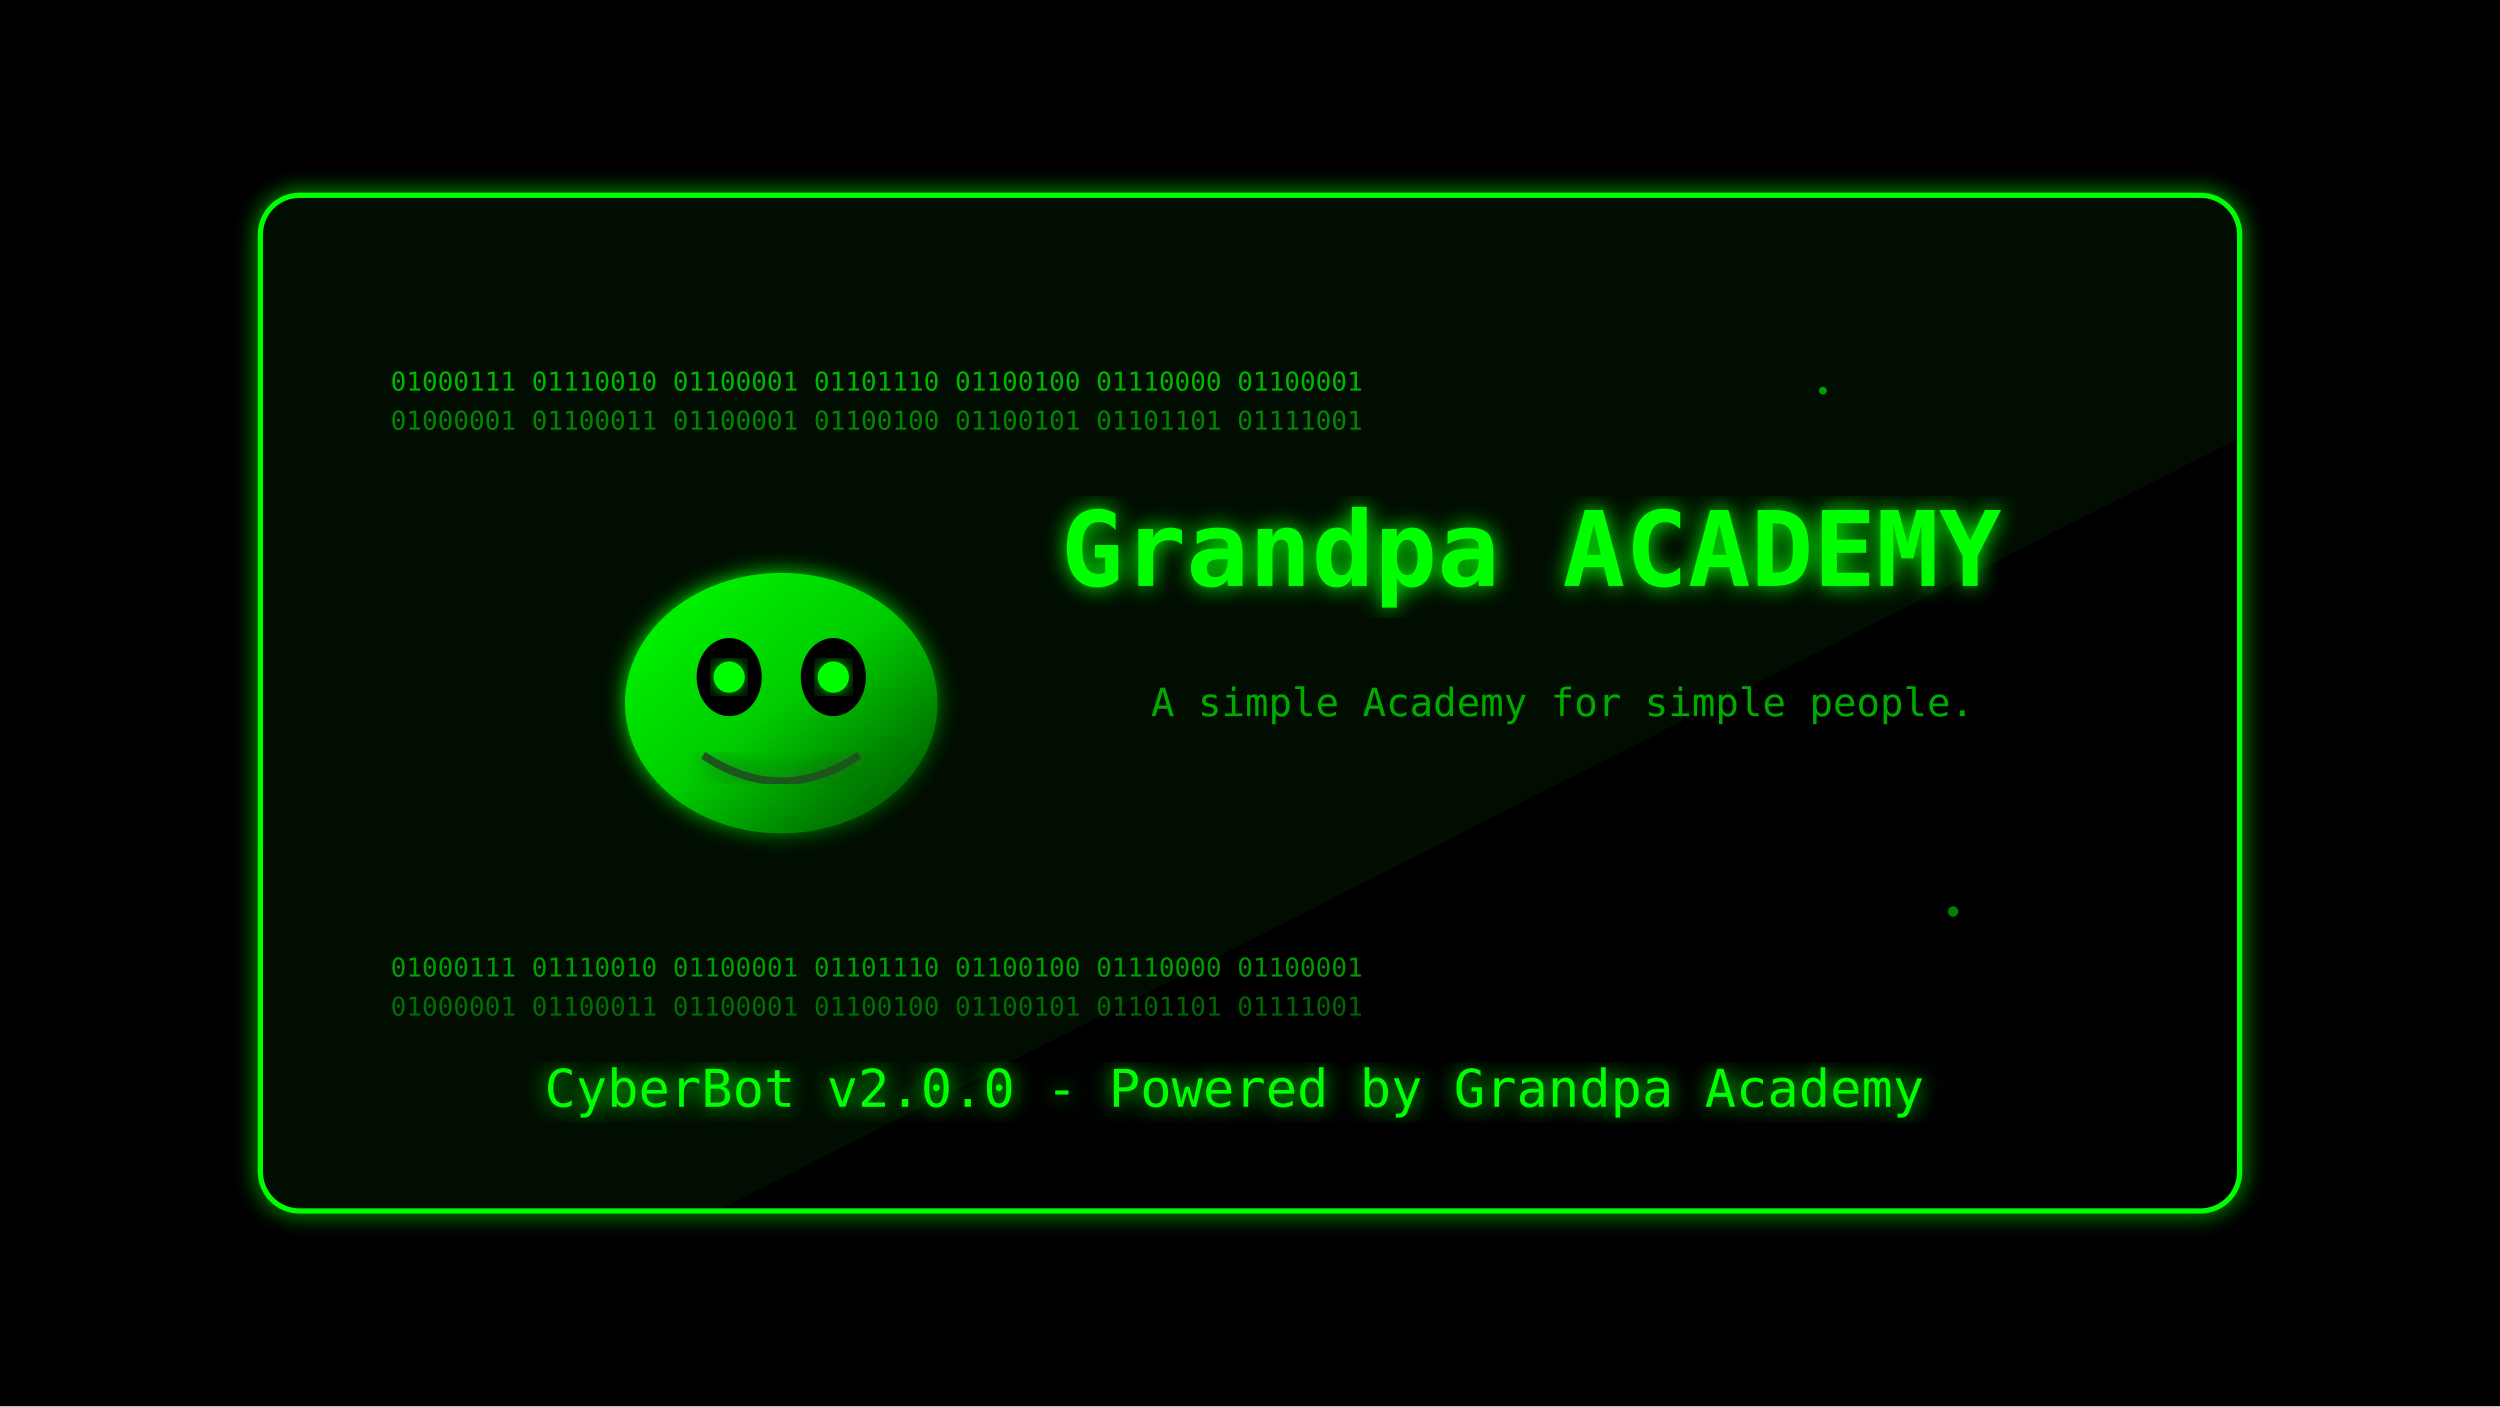
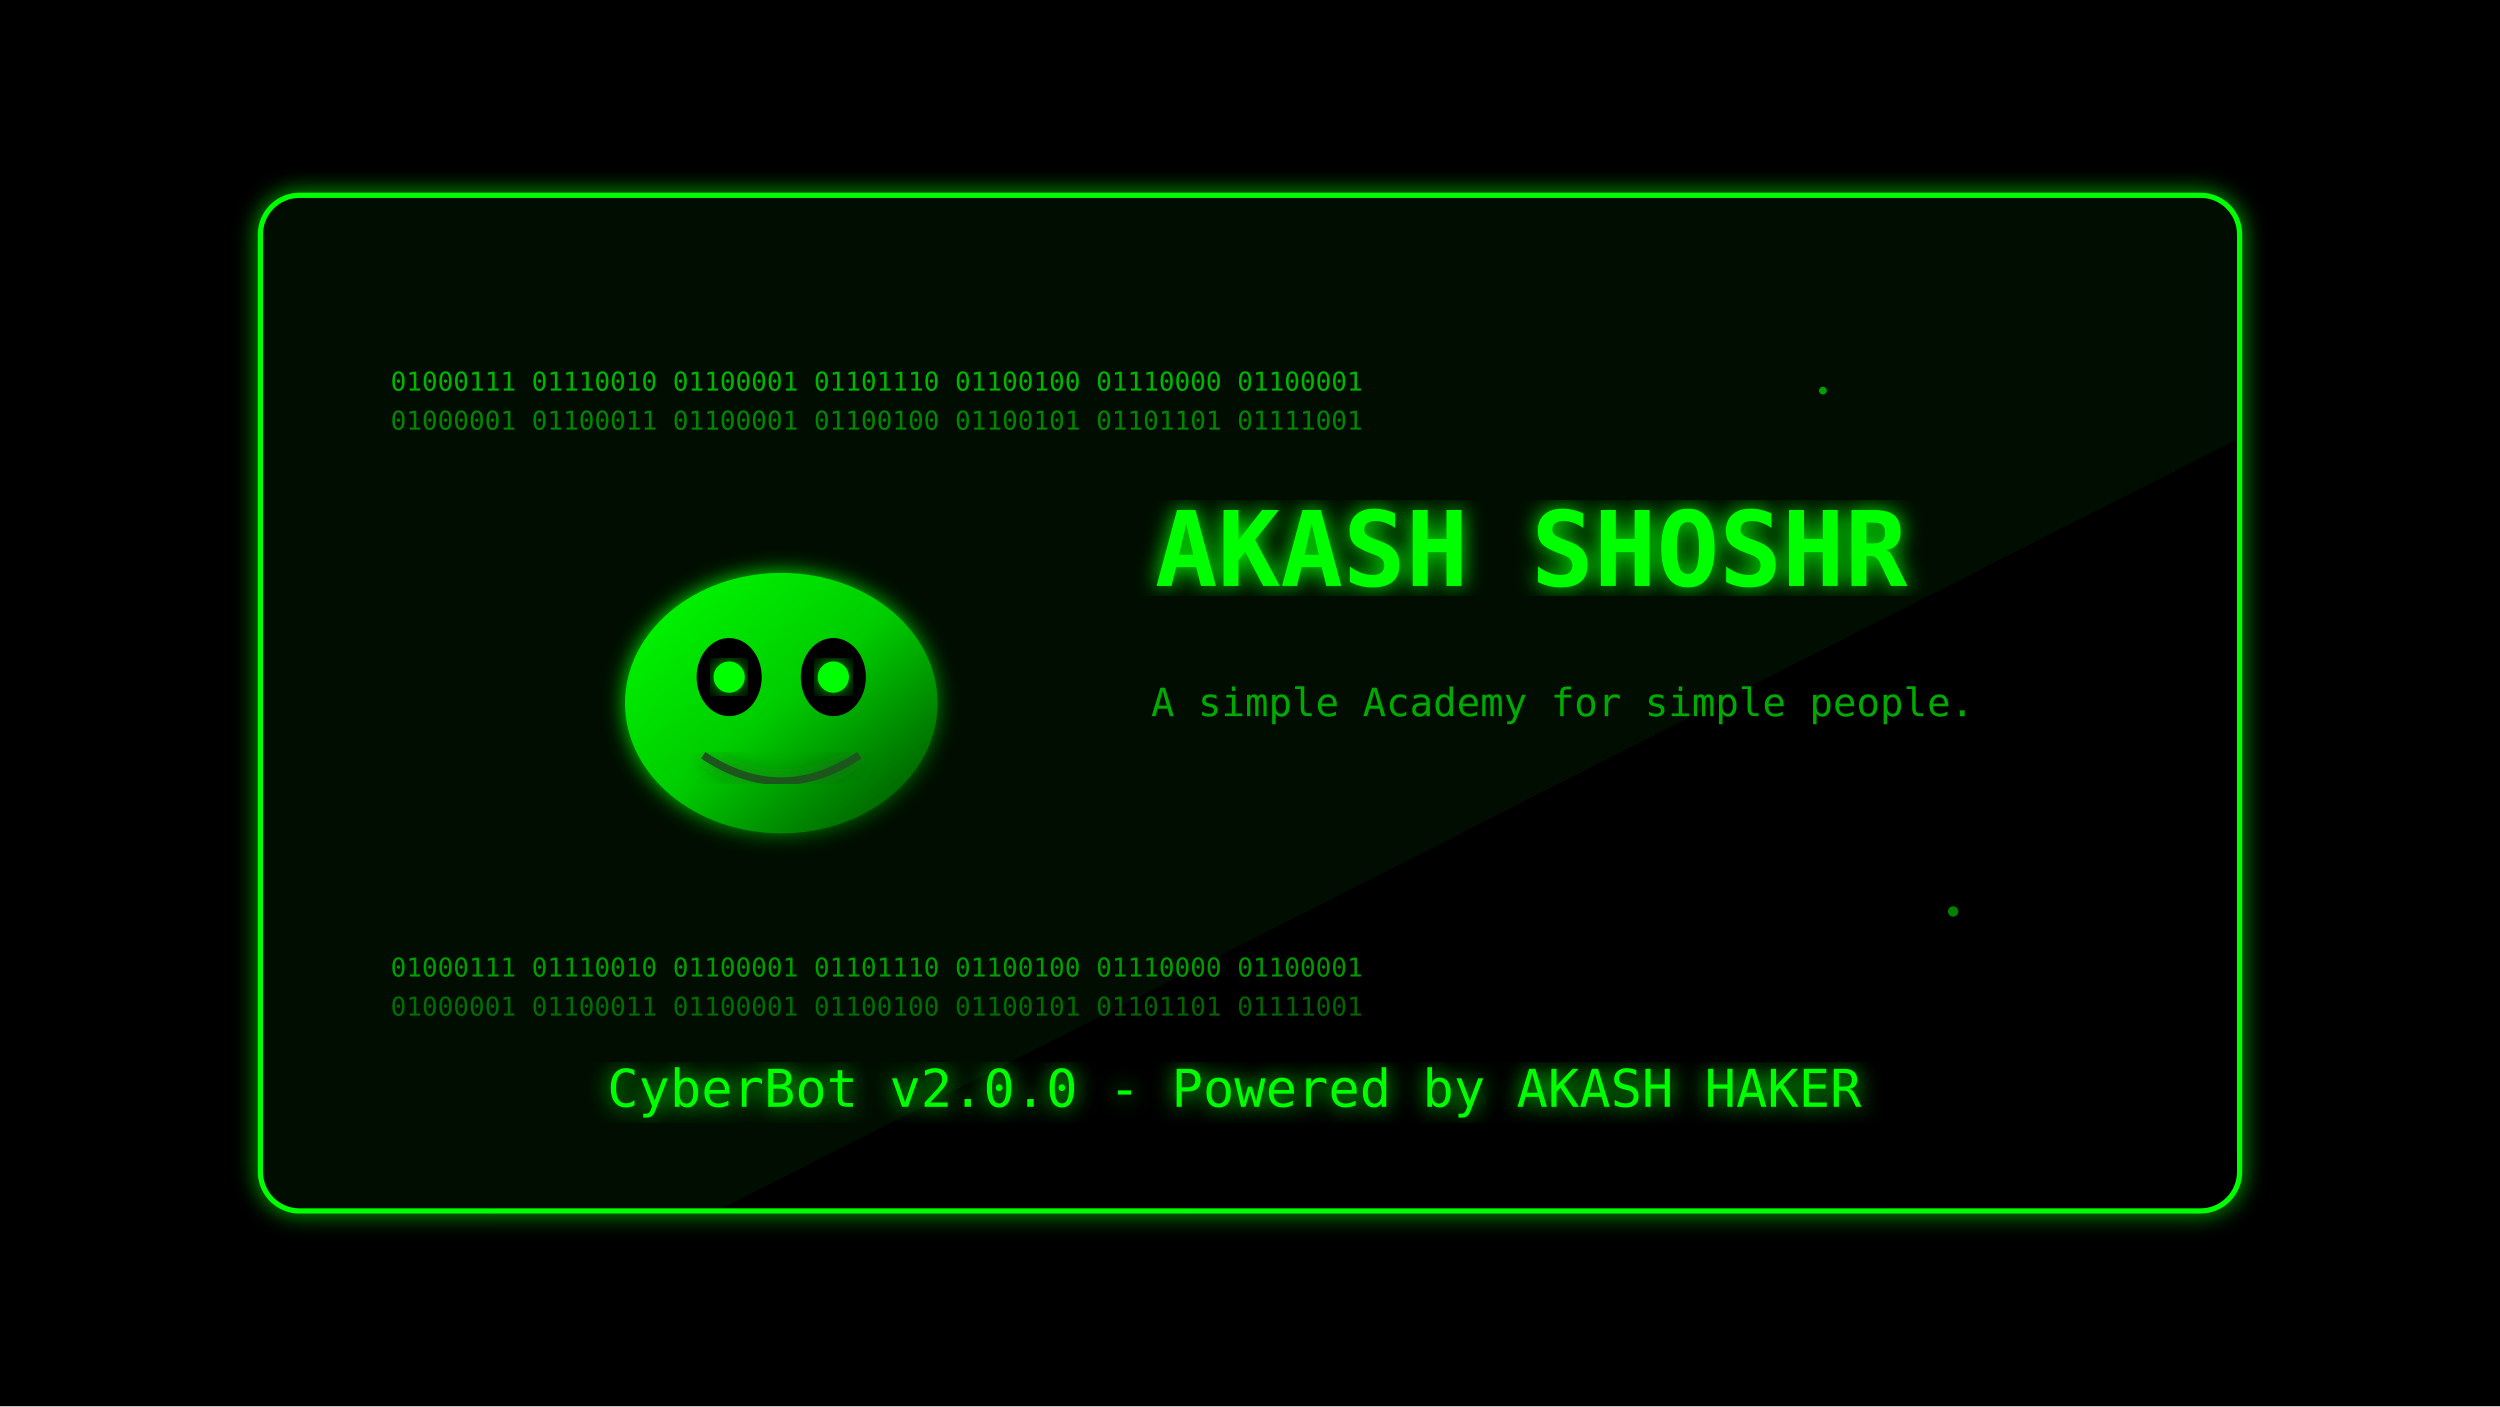
<svg xmlns="http://www.w3.org/2000/svg" width="1920" height="1080" viewBox="0 0 1920 1080">
  <defs>
    <linearGradient id="hackergradient3" x1="0%" y1="0%" x2="100%" y2="100%">
      <stop offset="0%" style="stop-color:#00ff00;stop-opacity:1" />
      <stop offset="50%" style="stop-color:#00cc00;stop-opacity:1" />
      <stop offset="100%" style="stop-color:#004400;stop-opacity:1" />
    </linearGradient>
    <linearGradient id="terminalgrad3" x1="0%" y1="0%" x2="100%" y2="100%">
      <stop offset="0%" style="stop-color:#001100;stop-opacity:1" />
      <stop offset="100%" style="stop-color:#000000;stop-opacity:1" />
    </linearGradient>
    <filter id="hackerglow3">
      <feGaussianBlur stdDeviation="8" result="coloredBlur" />
      <feMerge>
        <feMergeNode in="coloredBlur" />
        <feMergeNode in="SourceGraphic" />
      </feMerge>
    </filter>
  </defs>
  <rect width="1920" height="1080" fill="#000000" />
  <rect x="200" y="150" width="1520" height="780" rx="30" ry="30" fill="url(#terminalgrad3)" stroke="#00ff00" stroke-width="4" filter="url(#hackerglow3)">
    <animate attributeName="stroke-opacity" values="0.5;1;0.5" dur="2s" repeatCount="indefinite" />
  </rect>
  <ellipse cx="600" cy="540" rx="120" ry="100" fill="url(#hackergradient3)" filter="url(#hackerglow3)">
    <animate attributeName="fill-opacity" values="0.8;1;0.8" dur="3s" repeatCount="indefinite" />
  </ellipse>
  <ellipse cx="560" cy="520" rx="25" ry="30" fill="#000000">
    <animate attributeName="ry" values="30;35;30" dur="2s" repeatCount="indefinite" />
  </ellipse>
  <ellipse cx="640" cy="520" rx="25" ry="30" fill="#000000">
    <animate attributeName="ry" values="30;35;30" dur="2s" repeatCount="indefinite" />
  </ellipse>
  <circle cx="560" cy="520" r="12" fill="#00ff00" filter="url(#hackerglow3)">
    <animate attributeName="opacity" values="1;0.3;1" dur="1s" repeatCount="indefinite" />
  </circle>
  <circle cx="640" cy="520" r="12" fill="#00ff00" filter="url(#hackerglow3)">
    <animate attributeName="opacity" values="1;0.3;1" dur="1s" repeatCount="indefinite" />
  </circle>
  <path d="M 540 580 Q 600 620 660 580" stroke="#1d571dff" stroke-width="6" fill="none" filter="url(#hackerglow3)" opacity="1">
    <animate attributeName="opacity" values="1;0;0;1;1;1" dur="6s" repeatCount="indefinite" />
  </path>
  <line x1="540" y1="590" x2="660" y2="590" stroke="#1c521cff" stroke-width="6" filter="url(#hackerglow3)" opacity="0">
    <animate attributeName="opacity" values="0;1;0;0;0;0" dur="6s" repeatCount="indefinite" />
  </line>
  <path d="M 540 600 Q 600 560 660 600" stroke="#881414ff" stroke-width="6" fill="none" filter="url(#hackerglow3)" opacity="0">
    <animate attributeName="opacity" values="0;0;1;0;0;0" dur="6s" repeatCount="indefinite" />
  </path>
  <text x="300" y="300" font-family="monospace" font-size="20" fill="#00ff00" opacity="0.7">
    01000111 01110010 01100001 01101110 01100100 01110000 01100001
    <animate attributeName="opacity" values="0.7;1;0.7" dur="2s" repeatCount="indefinite" />
  </text>
  <text x="300" y="330" font-family="monospace" font-size="20" fill="#00ff00" opacity="0.5">
    01000001 01100011 01100001 01100100 01100101 01101101 01111001
    <animate attributeName="opacity" values="0.5;0.9;0.5" dur="2.5s" repeatCount="indefinite" />
  </text>
  <text x="300" y="750" font-family="monospace" font-size="20" fill="#00ff00" opacity="0.6">
    01000111 01110010 01100001 01101110 01100100 01110000 01100001
    <animate attributeName="opacity" values="0.6;1;0.6" dur="1.8s" repeatCount="indefinite" />
  </text>
  <text x="300" y="780" font-family="monospace" font-size="20" fill="#00ff00" opacity="0.4">
    01000001 01100011 01100001 01100100 01100101 01101101 01111001
    <animate attributeName="opacity" values="0.4;0.8;0.4" dur="3s" repeatCount="indefinite" />
  </text>
  <text x="1200" y="450" text-anchor="middle" font-family="monospace" font-size="80" font-weight="bold" fill="#00ff00" filter="url(#hackerglow3)">
-     Grandpa
-     ACADEMY
+     AKASH
+     SHOSHR
    <animate attributeName="opacity" values="0.8;1;0.8" dur="2s" repeatCount="indefinite" />
  </text>
  <text x="1200" y="550" text-anchor="middle" font-family="monospace" font-size="30" fill="#00aa00">A simple Academy for simple people.</text>
  <text x="960" y="850" text-anchor="middle" font-family="monospace" font-size="40" fill="#00ff00" filter="url(#hackerglow3)">
-     CyberBot v2.0.0 - Powered by Grandpa Academy
+     CyberBot v2.0.0 - Powered by AKASH HAKER
    <animate attributeName="opacity" values="0.7;1;0.7" dur="4s" repeatCount="indefinite" />
  </text>
  <circle cx="1400" cy="300" r="3" fill="#00ff00" opacity="0.6">
    <animateTransform attributeName="transform" type="translate" values="0,0; 20,-20; 0,0" dur="4s" repeatCount="indefinite" />
    <animate attributeName="opacity" values="0.6;1;0.6" dur="4s" repeatCount="indefinite" />
  </circle>
  <circle cx="1500" cy="700" r="4" fill="#00ff00" opacity="0.5">
    <animateTransform attributeName="transform" type="translate" values="0,0; -30,15; 0,0" dur="5s" repeatCount="indefinite" />
  </circle>
</svg>
